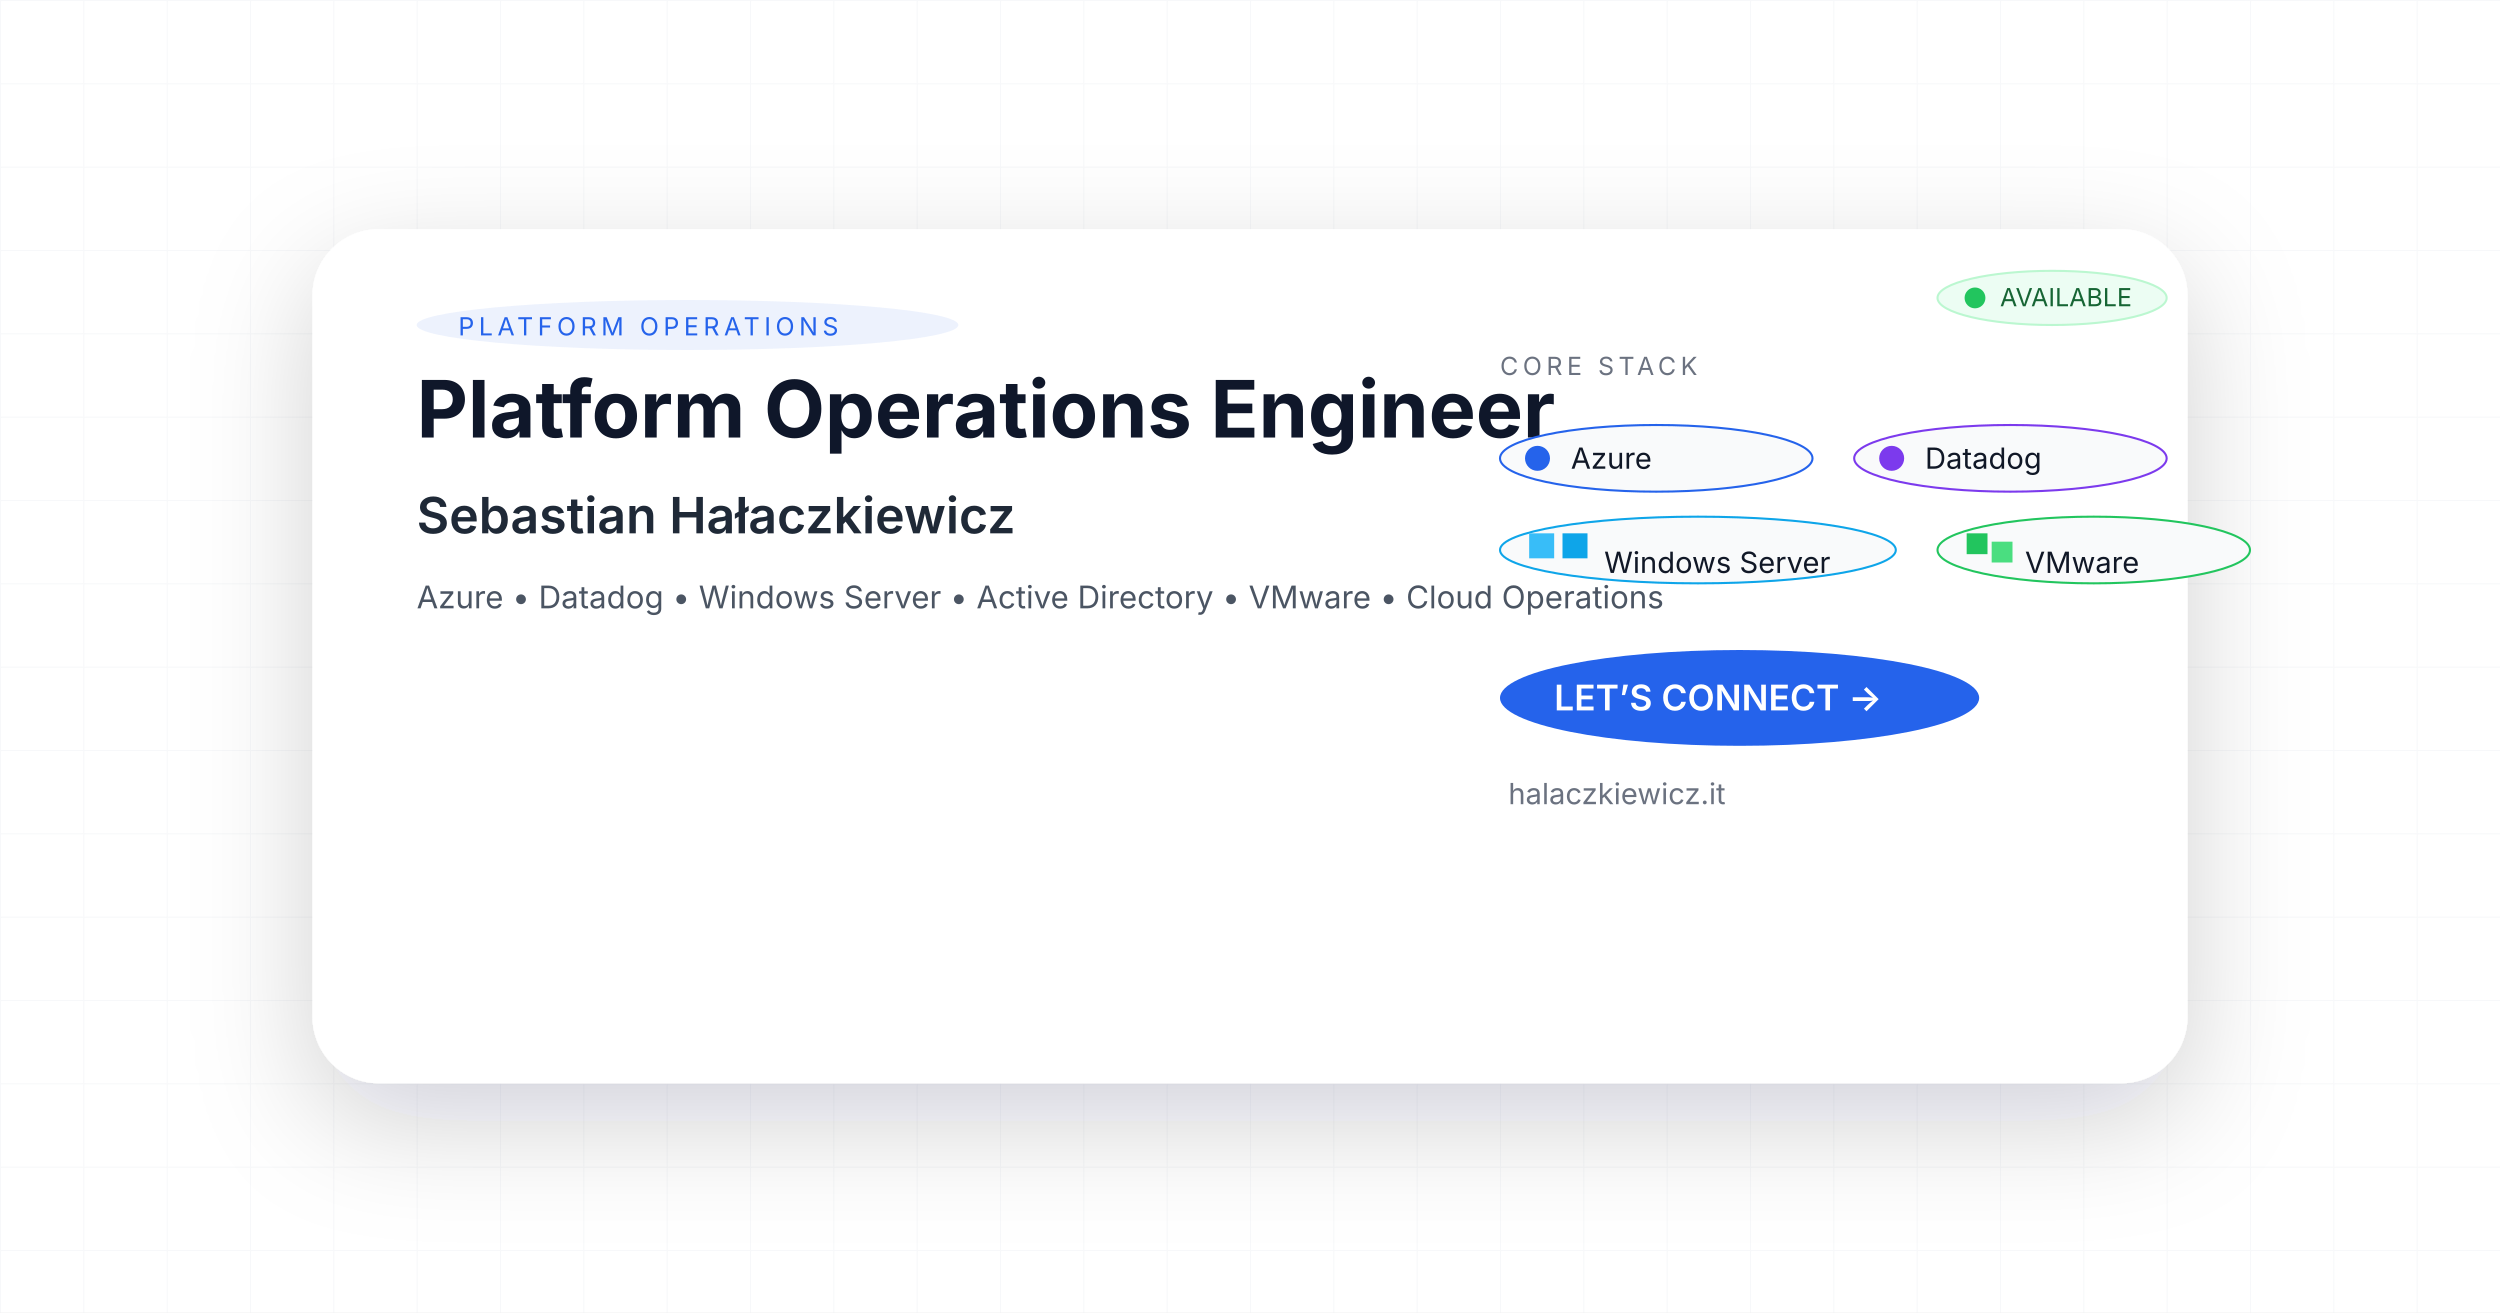
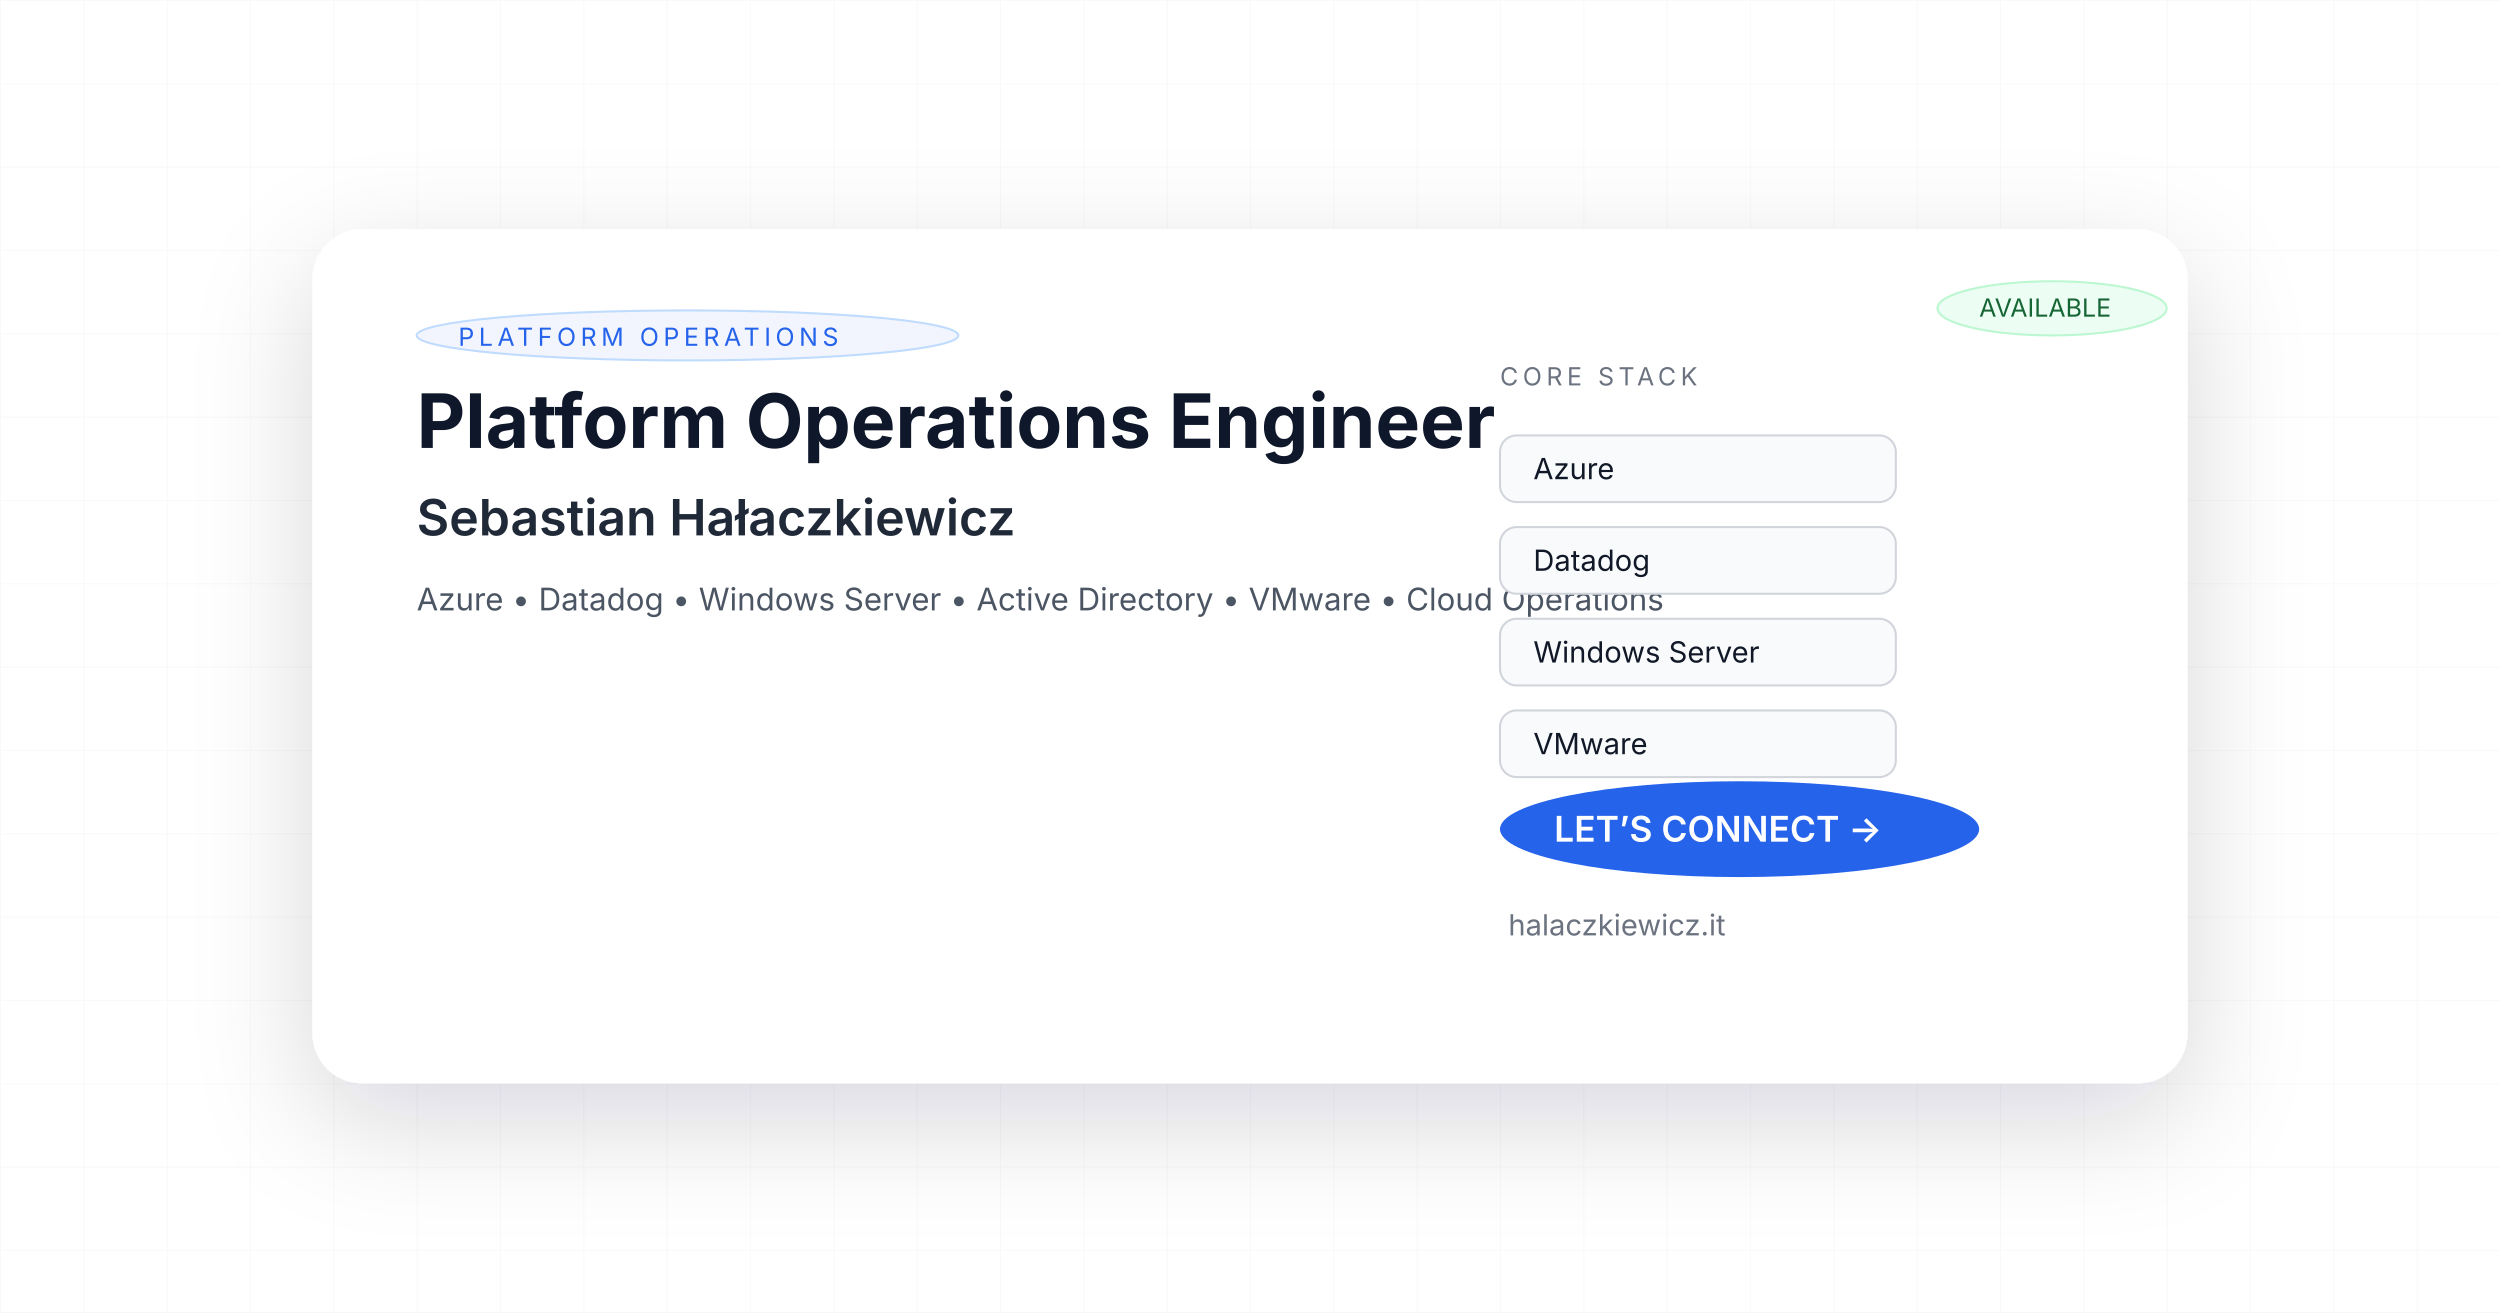
<svg xmlns="http://www.w3.org/2000/svg" width="1200" height="630" viewBox="0 0 1200 630">
  <defs>
    <pattern id="grid" width="40" height="40" patternUnits="userSpaceOnUse">
      <path d="M40 0H0V40" fill="none" stroke="rgba(148,163,184,0.15)" stroke-width="1" />
    </pattern>
    <filter id="cardShadow" x="-20%" y="-20%" width="140%" height="140%">
-       <feDropShadow dx="0" dy="18" stdDeviation="28" flood-color="rgba(15,23,42,0.18)" />
+       <feDropShadow dx="0" dy="18" stdDeviation="28" flood-color="rgba(15,23,42,0.16)" />
    </filter>
  </defs>
  <rect width="1200" height="630" fill="#ffffff" />
-   <rect width="1200" height="630" fill="url(#grid)" opacity="0.5" />
+   <rect width="1200" height="630" fill="url(#grid)" opacity="0.45" />
  <g filter="url(#cardShadow)">
-     <rect x="150" y="110" width="900" height="410" rx="32" fill="#ffffff" />
+     <rect x="150" y="110" width="900" height="410" rx="24" fill="#ffffff" />
  </g>
-   <g transform="translate(200, 170)">
-     <rect x="0" y="-26" width="260" height="24" rx="999" fill="rgba(37,99,235,0.08)" />
+   <g transform="translate(200, 175)">
+     <rect x="0" y="-26" width="260" height="24" rx="999" fill="rgba(37,99,235,0.06)" stroke="#bfdbfe" stroke-width="1" />
    <text x="20" y="-9" font-family="Inter, system-ui, -apple-system, BlinkMacSystemFont, 'Segoe UI', sans-serif" font-size="12" fill="#2563eb" letter-spacing="0.18em">
      PLATFORM OPERATIONS
    </text>
-     <text x="0" y="40" font-family="Inter, system-ui, -apple-system, BlinkMacSystemFont, 'Segoe UI', sans-serif" font-size="38" font-weight="700" fill="#0f172a">
+     <text x="0" y="40" font-family="Inter, system-ui, -apple-system, BlinkMacSystemFont, 'Segoe UI', sans-serif" font-size="36" font-weight="700" fill="#0f172a">
      Platform Operations Engineer
    </text>
-     <text x="0" y="86" font-family="Inter, system-ui, -apple-system, BlinkMacSystemFont, 'Segoe UI', sans-serif" font-size="24" font-weight="600" fill="#1f2937">
+     <text x="0" y="82" font-family="Inter, system-ui, -apple-system, BlinkMacSystemFont, 'Segoe UI', sans-serif" font-size="24" font-weight="600" fill="#1f2937">
      Sebastian Hałaczkiewicz
    </text>
-     <text x="0" y="122" font-family="Inter, system-ui, -apple-system, BlinkMacSystemFont, 'Segoe UI', sans-serif" font-size="15" fill="#4b5563">
+     <text x="0" y="118" font-family="Inter, system-ui, -apple-system, BlinkMacSystemFont, 'Segoe UI', sans-serif" font-size="15" fill="#4b5563">
      Azure • Datadog • Windows Server • Active Directory • VMware • Cloud Operations
    </text>
  </g>
-   <g transform="translate(720, 180)">
+   <g transform="translate(720, 185)">
    <text x="0" y="0" font-family="Inter, system-ui, -apple-system, BlinkMacSystemFont, 'Segoe UI', sans-serif" font-size="12" fill="#6b7280" letter-spacing="0.18em">
      CORE STACK
    </text>
    <g transform="translate(0, 24)">
-       <rect x="0" y="0" width="150" height="32" rx="999" fill="#f9fafb" stroke="#2563eb" stroke-width="1" />
-       <circle cx="18" cy="16" r="6" fill="#2563eb" />
-       <text x="34" y="21" font-family="Inter, system-ui, -apple-system, BlinkMacSystemFont, 'Segoe UI', sans-serif" font-size="14" fill="#111827">
+       <rect x="0" y="0" width="190" height="32" rx="8" fill="#f9fafb" stroke="#d1d5db" stroke-width="1" />
+       <text x="16" y="21" font-family="Inter, system-ui, -apple-system, BlinkMacSystemFont, 'Segoe UI', sans-serif" font-size="14" fill="#111827">
        Azure
      </text>
-       <rect x="170" y="0" width="150" height="32" rx="999" fill="#f9fafb" stroke="#7c3aed" stroke-width="1" />
-       <circle cx="188" cy="16" r="6" fill="#7c3aed" />
-       <text x="204" y="21" font-family="Inter, system-ui, -apple-system, BlinkMacSystemFont, 'Segoe UI', sans-serif" font-size="14" fill="#111827">
+       <rect x="0" y="44" width="190" height="32" rx="8" fill="#f9fafb" stroke="#d1d5db" stroke-width="1" />
+       <text x="16" y="65" font-family="Inter, system-ui, -apple-system, BlinkMacSystemFont, 'Segoe UI', sans-serif" font-size="14" fill="#111827">
        Datadog
      </text>
-       <rect x="0" y="44" width="190" height="32" rx="999" fill="#f9fafb" stroke="#0ea5e9" stroke-width="1" />
-       <rect x="14" y="52" width="12" height="12" fill="#38bdf8" />
-       <rect x="30" y="52" width="12" height="12" fill="#0ea5e9" />
-       <text x="50" y="71" font-family="Inter, system-ui, -apple-system, BlinkMacSystemFont, 'Segoe UI', sans-serif" font-size="14" fill="#111827">
+       <rect x="0" y="88" width="190" height="32" rx="8" fill="#f9fafb" stroke="#d1d5db" stroke-width="1" />
+       <text x="16" y="109" font-family="Inter, system-ui, -apple-system, BlinkMacSystemFont, 'Segoe UI', sans-serif" font-size="14" fill="#111827">
        Windows Server
      </text>
-       <rect x="210" y="44" width="150" height="32" rx="999" fill="#f9fafb" stroke="#22c55e" stroke-width="1" />
-       <rect x="224" y="52" width="10" height="10" fill="#22c55e" />
-       <rect x="236" y="56" width="10" height="10" fill="#4ade80" />
-       <text x="252" y="71" font-family="Inter, system-ui, -apple-system, BlinkMacSystemFont, 'Segoe UI', sans-serif" font-size="14" fill="#111827">
+       <rect x="0" y="132" width="190" height="32" rx="8" fill="#f9fafb" stroke="#d1d5db" stroke-width="1" />
+       <text x="16" y="153" font-family="Inter, system-ui, -apple-system, BlinkMacSystemFont, 'Segoe UI', sans-serif" font-size="14" fill="#111827">
        VMware
      </text>
    </g>
-     <g transform="translate(0, 132)">
+     <g transform="translate(0, 190)">
      <rect x="0" y="0" width="230" height="46" rx="999" fill="#2563eb" />
      <text x="26" y="29" font-family="Inter, system-ui, -apple-system, BlinkMacSystemFont, 'Segoe UI', sans-serif" font-size="17" font-weight="600" fill="#ffffff">
        LET’S CONNECT →
      </text>
      <text x="4" y="74" font-family="Inter, system-ui, -apple-system, BlinkMacSystemFont, 'Segoe UI', sans-serif" font-size="14" fill="#6b7280">
        halaczkiewicz.it
      </text>
    </g>
  </g>
-   <g transform="translate(930, 130)">
+   <g transform="translate(930, 135)">
    <rect x="0" y="0" width="110" height="26" rx="999" fill="#ecfdf3" stroke="#bbf7d0" stroke-width="1" />
-     <circle cx="18" cy="13" r="5" fill="#22c55e" />
-     <text x="30" y="17" font-family="Inter, system-ui, -apple-system, BlinkMacSystemFont, 'Segoe UI', sans-serif" font-size="12" fill="#166534">
+     <text x="20" y="17" font-family="Inter, system-ui, -apple-system, BlinkMacSystemFont, 'Segoe UI', sans-serif" font-size="12" fill="#166534">
      AVAILABLE
    </text>
  </g>
</svg>
